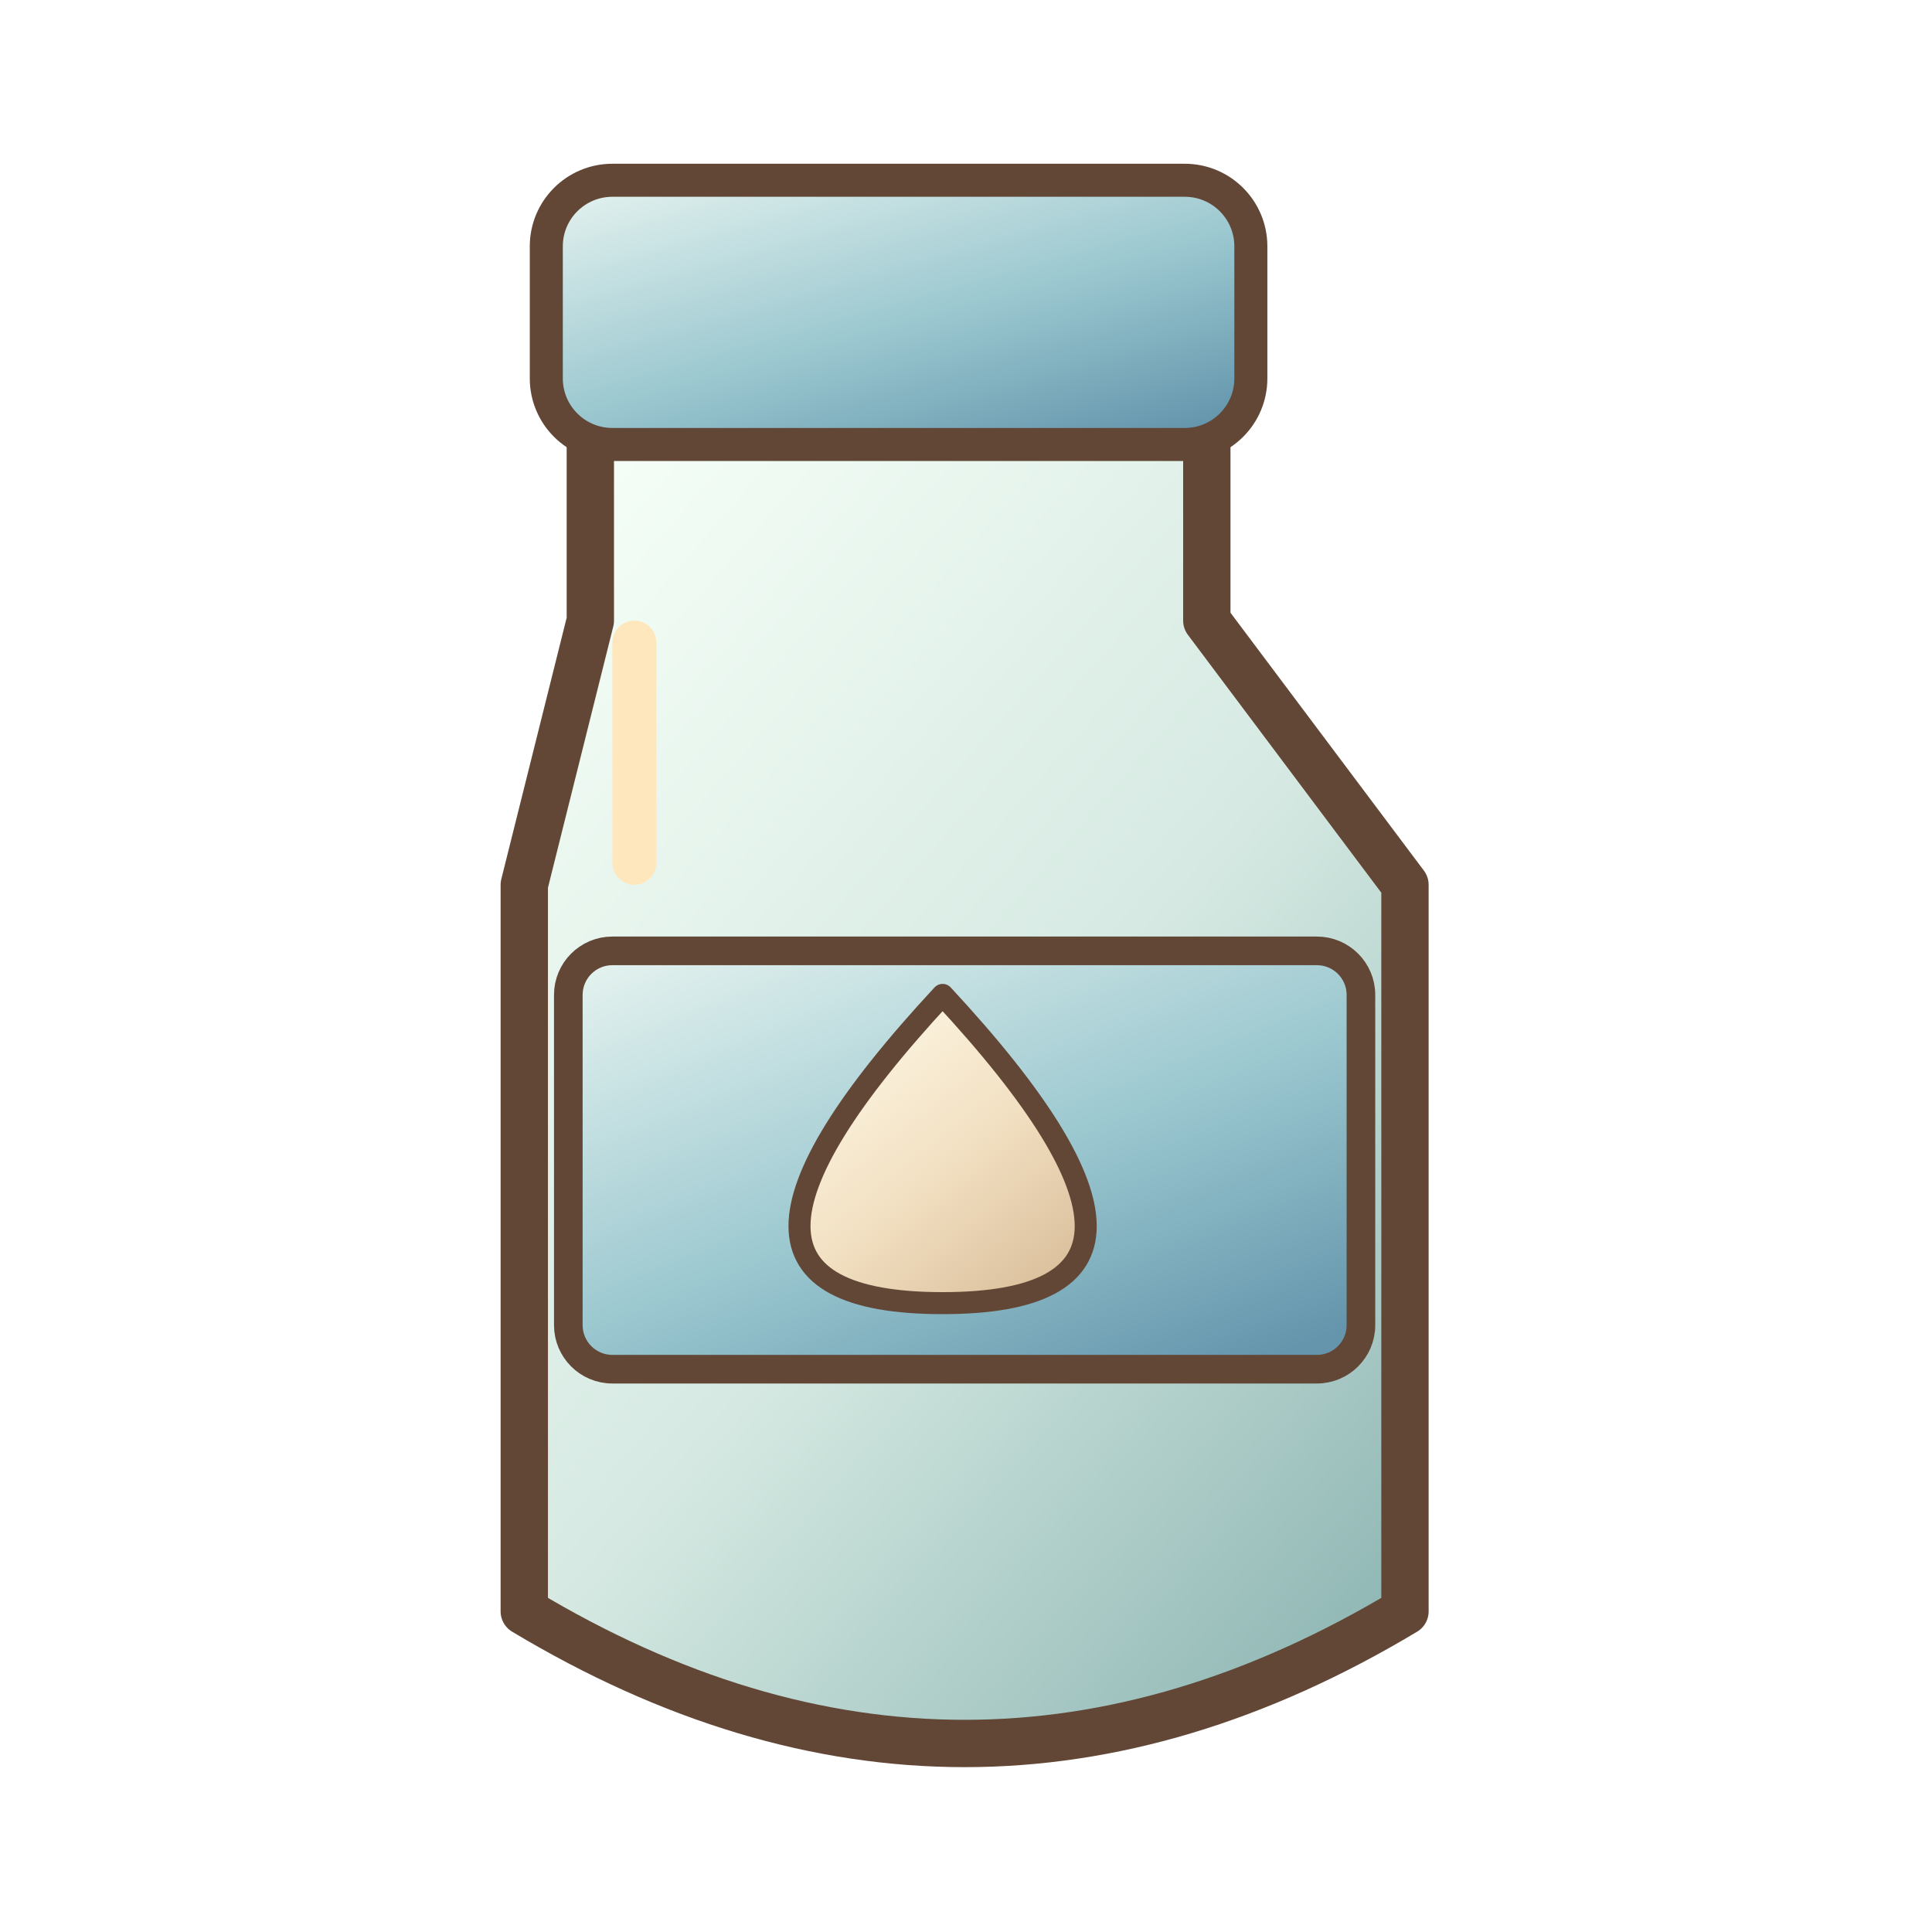
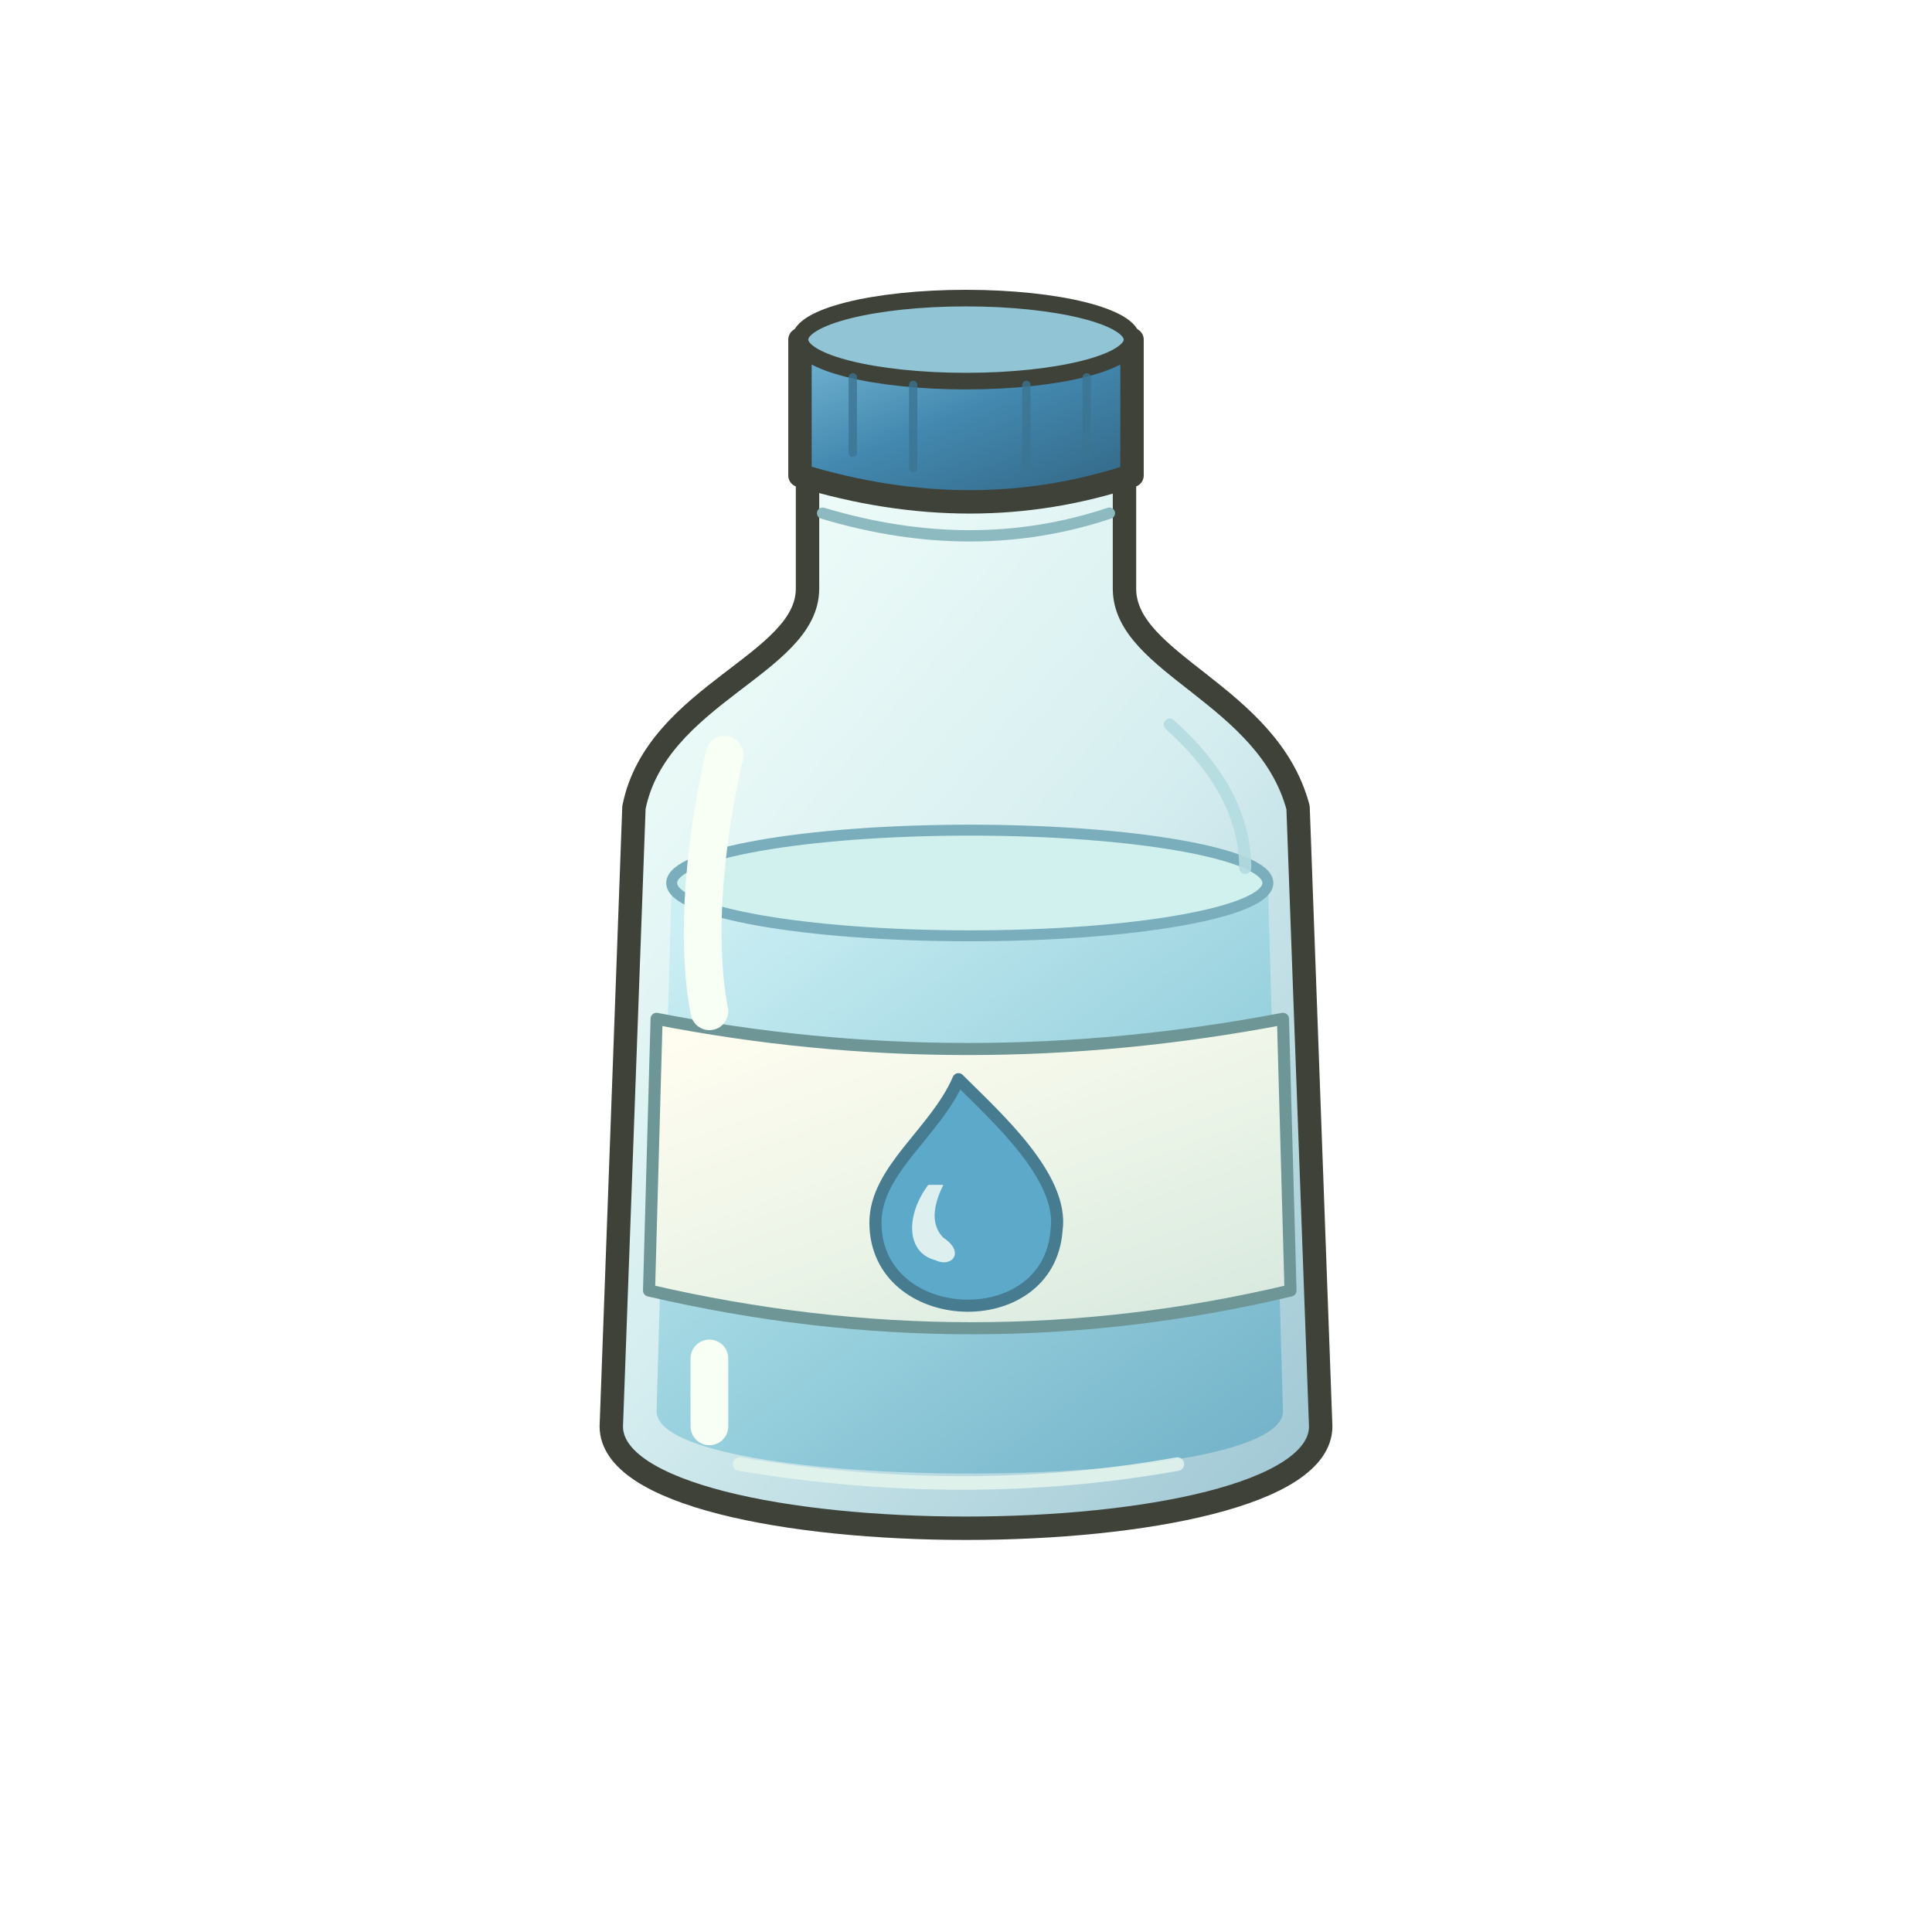
- <svg xmlns="http://www.w3.org/2000/svg" width="96" height="96" viewBox="0 0 96 96">
+ <svg xmlns="http://www.w3.org/2000/svg" width="512" height="512" viewBox="0 0 256 256">
  <defs>
-     <linearGradient id="wood" x1=".1" y1="0" x2=".85" y2="1">
-       <stop stop-color="#f1d19c" />
-       <stop offset=".55" stop-color="#d9ac70" />
-       <stop offset="1" stop-color="#b9804c" />
+     <linearGradient id="m24-water-glass" x1=".12" y1="0" x2=".88" y2="1">
+       <stop offset="0" stop-color="#f3fffa" />
+       <stop offset="0.5" stop-color="#d6eef0" />
+       <stop offset="1" stop-color="#a2c9d5" />
    </linearGradient>
-     <linearGradient id="green" x1=".1" y1="0" x2=".85" y2="1">
-       <stop stop-color="#c1de80" />
-       <stop offset=".55" stop-color="#79ad52" />
-       <stop offset="1" stop-color="#497b3f" />
+     <linearGradient id="m24-water-liquid" x1=".12" y1="0" x2=".88" y2="1">
+       <stop offset="0" stop-color="#cceff4" />
+       <stop offset="0.5" stop-color="#9dd4e0" />
+       <stop offset="1" stop-color="#75b4ca" />
    </linearGradient>
-     <linearGradient id="darkGreen" x1=".1" y1="0" x2=".85" y2="1">
-       <stop stop-color="#94bd70" />
-       <stop offset=".55" stop-color="#5c9150" />
-       <stop offset="1" stop-color="#326845" />
+     <linearGradient id="m24-water-cap" x1=".12" y1="0" x2=".88" y2="1">
+       <stop offset="0" stop-color="#77b9d6" />
+       <stop offset="0.5" stop-color="#4388af" />
+       <stop offset="1" stop-color="#336887" />
    </linearGradient>
-     <linearGradient id="enamel" x1=".1" y1="0" x2=".85" y2="1">
-       <stop stop-color="#e1ebc5" />
-       <stop offset=".55" stop-color="#a9c58a" />
-       <stop offset="1" stop-color="#719368" />
+     <linearGradient id="m24-water-label" x1=".12" y1="0" x2=".88" y2="1">
+       <stop offset="0" stop-color="#fffdf0" />
+       <stop offset="0.5" stop-color="#edf5e8" />
+       <stop offset="1" stop-color="#d8e9df" />
    </linearGradient>
-     <linearGradient id="bowl" x1=".1" y1="0" x2=".85" y2="1">
-       <stop stop-color="#fffdf0" />
-       <stop offset=".55" stop-color="#f4e6c9" />
-       <stop offset="1" stop-color="#d8c3a4" />
-     </linearGradient>
-     <linearGradient id="bone" x1=".1" y1="0" x2=".85" y2="1">
-       <stop stop-color="#fffae9" />
-       <stop offset=".55" stop-color="#f2e0c2" />
-       <stop offset="1" stop-color="#d9bd99" />
-     </linearGradient>
-     <linearGradient id="fat" x1=".1" y1="0" x2=".85" y2="1">
-       <stop stop-color="#fff5df" />
-       <stop offset=".55" stop-color="#f5dabd" />
-       <stop offset="1" stop-color="#e5bfa3" />
-     </linearGradient>
-     <linearGradient id="tomato" x1=".1" y1="0" x2=".85" y2="1">
-       <stop stop-color="#ffbc77" />
-       <stop offset=".55" stop-color="#ec704a" />
-       <stop offset="1" stop-color="#c44939" />
-     </linearGradient>
-     <linearGradient id="red" x1=".1" y1="0" x2=".85" y2="1">
-       <stop stop-color="#f79a82" />
-       <stop offset=".55" stop-color="#d9685a" />
-       <stop offset="1" stop-color="#a6403e" />
-     </linearGradient>
-     <linearGradient id="pork" x1=".1" y1="0" x2=".85" y2="1">
-       <stop stop-color="#ffc2a6" />
-       <stop offset=".55" stop-color="#ed967e" />
-       <stop offset="1" stop-color="#cb6b5e" />
-     </linearGradient>
-     <linearGradient id="chicken" x1=".1" y1="0" x2=".85" y2="1">
-       <stop stop-color="#ffe3c1" />
-       <stop offset=".55" stop-color="#f5be92" />
-       <stop offset="1" stop-color="#d58c64" />
-     </linearGradient>
-     <linearGradient id="roast" x1=".1" y1="0" x2=".85" y2="1">
-       <stop stop-color="#f5c27e" />
-       <stop offset=".55" stop-color="#cf8b4d" />
-       <stop offset="1" stop-color="#9a5836" />
-     </linearGradient>
-     <linearGradient id="glaze" x1=".1" y1="0" x2=".85" y2="1">
-       <stop stop-color="#f3bd78" />
-       <stop offset=".55" stop-color="#c47b42" />
-       <stop offset="1" stop-color="#8e462e" />
-     </linearGradient>
-     <linearGradient id="egg" x1=".1" y1="0" x2=".85" y2="1">
-       <stop stop-color="#fff1b7" />
-       <stop offset=".55" stop-color="#f3ca5c" />
-       <stop offset="1" stop-color="#dc9e39" />
-     </linearGradient>
-     <linearGradient id="rice" x1=".1" y1="0" x2=".85" y2="1">
-       <stop stop-color="#fffce9" />
-       <stop offset=".55" stop-color="#f7e8bd" />
-       <stop offset="1" stop-color="#dbc694" />
-     </linearGradient>
-     <linearGradient id="onion" x1=".1" y1="0" x2=".85" y2="1">
-       <stop stop-color="#e0b8d0" />
-       <stop offset=".55" stop-color="#b783b2" />
-       <stop offset="1" stop-color="#89537f" />
-     </linearGradient>
-     <linearGradient id="garlic" x1=".1" y1="0" x2=".85" y2="1">
-       <stop stop-color="#fffbea" />
-       <stop offset=".55" stop-color="#f3e4c5" />
-       <stop offset="1" stop-color="#d4c09b" />
-     </linearGradient>
-     <linearGradient id="cinnamon" x1=".1" y1="0" x2=".85" y2="1">
-       <stop stop-color="#ebbd81" />
-       <stop offset=".55" stop-color="#c48a55" />
-       <stop offset="1" stop-color="#895633" />
-     </linearGradient>
-     <linearGradient id="vanilla" x1=".1" y1="0" x2=".85" y2="1">
-       <stop stop-color="#bd895c" />
-       <stop offset=".55" stop-color="#93623f" />
-       <stop offset="1" stop-color="#63422f" />
-     </linearGradient>
-     <linearGradient id="meat" x1=".1" y1="0" x2=".85" y2="1">
-       <stop stop-color="#f2a583" />
-       <stop offset=".55" stop-color="#e48b6a" />
-       <stop offset="1" stop-color="#ca7054" />
-     </linearGradient>
-     <linearGradient id="gizzard" x1=".1" y1="0" x2=".85" y2="1">
-       <stop stop-color="#d59c94" />
-       <stop offset=".55" stop-color="#a86f6a" />
-       <stop offset="1" stop-color="#75494b" />
-     </linearGradient>
-     <linearGradient id="shell" x1=".1" y1="0" x2=".85" y2="1">
-       <stop stop-color="#fff6e7" />
-       <stop offset=".55" stop-color="#e9c8a3" />
-       <stop offset="1" stop-color="#ba8e73" />
-     </linearGradient>
-     <linearGradient id="pepper" x1=".1" y1="0" x2=".85" y2="1">
-       <stop stop-color="#ffa57a" />
-       <stop offset=".55" stop-color="#df6d4e" />
-       <stop offset="1" stop-color="#b74636" />
-     </linearGradient>
-     <linearGradient id="blue" x1=".1" y1="0" x2=".85" y2="1">
-       <stop stop-color="#e2f1ee" />
-       <stop offset=".55" stop-color="#9ac7cf" />
-       <stop offset="1" stop-color="#6495ac" />
-     </linearGradient>
-     <linearGradient id="glass" x1=".1" y1="0" x2=".85" y2="1">
-       <stop stop-color="#f6fff7" />
-       <stop offset=".55" stop-color="#d5e9e2" />
-       <stop offset="1" stop-color="#91b8b5" />
-     </linearGradient>
-     <linearGradient id="pink" x1=".1" y1="0" x2=".85" y2="1">
-       <stop stop-color="#ffe4dc" />
-       <stop offset=".55" stop-color="#dda6b3" />
-       <stop offset="1" stop-color="#b97392" />
-     </linearGradient>
-     <linearGradient id="purple" x1=".1" y1="0" x2=".85" y2="1">
-       <stop stop-color="#e0cde6" />
-       <stop offset=".55" stop-color="#b198c5" />
-       <stop offset="1" stop-color="#7f6b9d" />
-     </linearGradient>
-     <linearGradient id="gold" x1=".1" y1="0" x2=".85" y2="1">
-       <stop stop-color="#fff0ac" />
-       <stop offset=".55" stop-color="#edc16c" />
-       <stop offset="1" stop-color="#bd8a43" />
-     </linearGradient>
-     <linearGradient id="coffee" x1=".1" y1="0" x2=".85" y2="1">
-       <stop stop-color="#bf8b59" />
-       <stop offset=".55" stop-color="#8c5839" />
-       <stop offset="1" stop-color="#51362c" />
-     </linearGradient>
-     <linearGradient id="tea" x1=".1" y1="0" x2=".85" y2="1">
-       <stop stop-color="#ffe0a0" />
-       <stop offset=".55" stop-color="#d4a35b" />
-       <stop offset="1" stop-color="#9b6833" />
-     </linearGradient>
-     <linearGradient id="milkTea" x1=".1" y1="0" x2=".85" y2="1">
-       <stop stop-color="#ead0a3" />
-       <stop offset=".55" stop-color="#d2af7e" />
-       <stop offset="1" stop-color="#b58b61" />
-     </linearGradient>
-     <linearGradient id="berry" x1=".1" y1="0" x2=".85" y2="1">
-       <stop stop-color="#b8b8dc" />
-       <stop offset=".55" stop-color="#7f79b0" />
-       <stop offset="1" stop-color="#55517f" />
-     </linearGradient>
-     <linearGradient id="mango" x1=".1" y1="0" x2=".85" y2="1">
-       <stop stop-color="#ffe5a1" />
-       <stop offset=".55" stop-color="#efc373" />
-       <stop offset="1" stop-color="#d9a15b" />
-     </linearGradient>
-     <linearGradient id="coconut" x1=".1" y1="0" x2=".85" y2="1">
-       <stop stop-color="#b99570" />
-       <stop offset=".55" stop-color="#98724e" />
-       <stop offset="1" stop-color="#795438" />
-     </linearGradient>
-     <linearGradient id="grain" x1=".1" y1="0" x2=".85" y2="1">
-       <stop stop-color="#f7dfb6" />
-       <stop offset=".55" stop-color="#e5c48e" />
-       <stop offset="1" stop-color="#c49a64" />
-     </linearGradient>
-     <linearGradient id="teaGreen" x1=".1" y1="0" x2=".85" y2="1">
-       <stop stop-color="#d4dfa0" />
-       <stop offset=".55" stop-color="#a4bd69" />
-       <stop offset="1" stop-color="#6e914d" />
-     </linearGradient>
-     <linearGradient id="metal" x1=".1" y1="0" x2=".85" y2="1">
-       <stop stop-color="#edf4eb" />
-       <stop offset=".55" stop-color="#aabeb9" />
-       <stop offset="1" stop-color="#718c8e" />
-     </linearGradient>
-     <linearGradient id="steel" x1=".1" y1="0" x2=".85" y2="1">
-       <stop stop-color="#aec2c0" />
-       <stop offset=".55" stop-color="#71878b" />
-       <stop offset="1" stop-color="#40565d" />
-     </linearGradient>
-     <linearGradient id="inkPot" x1=".1" y1="0" x2=".85" y2="1">
-       <stop stop-color="#788c80" />
-       <stop offset=".55" stop-color="#4e655c" />
-       <stop offset="1" stop-color="#2e453d" />
-     </linearGradient>
-     <linearGradient id="copper" x1=".1" y1="0" x2=".85" y2="1">
-       <stop stop-color="#f0c799" />
-       <stop offset=".55" stop-color="#cc9366" />
-       <stop offset="1" stop-color="#9c6047" />
-     </linearGradient>
-     <linearGradient id="paper" x1=".1" y1="0" x2=".85" y2="1">
-       <stop stop-color="#fffaf0" />
-       <stop offset=".55" stop-color="#f7e7c8" />
-       <stop offset="1" stop-color="#d5c39c" />
-     </linearGradient>
-     <linearGradient id="shine" x2=".7" y2="1">
-       <stop stop-color="#fff" stop-opacity=".4" />
-       <stop offset="1" stop-color="#fff" stop-opacity="0" />
-     </linearGradient>
-     <filter id="s" x="-30%" y="-30%" width="160%" height="160%">
-       <feDropShadow dx="0" dy="3" stdDeviation="1" flood-color="#715739" flood-opacity=".2" />
-     </filter>
  </defs>
-   <g stroke="#624737" stroke-width="2.15" stroke-linecap="round" stroke-linejoin="round" transform="translate(-6.76923 -6.35897) scale(1.094017)">
-     <path d="M33 24h28v10l9 12v33q-20 12-40 0V46l3-12Z" fill="url(#glass)" />
-     <rect x="31" y="14" width="32" height="12" rx="3" fill="url(#blue)" stroke-width="1.5" />
-     <rect x="32" y="49" width="36" height="19" rx="2" fill="url(#blue)" stroke-width="1.3" />
-     <path d="M49 51q-13 14 0 14 13 0 0-14Z" fill="url(#bone)" stroke-width="1" />
-     <path d="M35 35v10" fill="none" stroke="#ffe7bd" stroke-width="2" />
+   <g stroke="#3e4239" stroke-width="3.1" stroke-linecap="round" stroke-linejoin="round">
+     <path d="M107 60L149 60L149 78C149 88 168 92 172 107L175 189C175 207 81 207 81 189L84 107C87 92 107 88 107 78Z" fill="url(#m24-water-glass)" />
+     <path d="M89 117C109 122 148 122 168 117L170 187C170 198 87 198 87 187Z" fill="url(#m24-water-liquid)" stroke="none" />
+     <ellipse cx="128.5" cy="117" rx="39.5" ry="7" fill="#d1f1ef" stroke="#7aaebd" stroke-width="1.45" />
+     <path d="M87 135Q128 143 170 135L171 171Q129 181 86 171Z" fill="url(#m24-water-label)" stroke="#6e9697" stroke-width="1.6" />
+     <path d="M127 143C124 150 116 155 116 162C116 176 139 177 140 163C141 156 132 148 127 143Z" fill="#5da9ca" stroke="#467b90" stroke-width="1.6" />
+     <path d="M123 157C120 161 120 166 124 167C126 168 128 166 125 164C123 162 124 159 125 157Z" fill="#deeff0" stroke="none" />
+     <path d="M96 100C92 118 93 129 94 134M94 180L94 189" fill="none" stroke="#f8fff5" stroke-width="5" />
+     <path d="M155 96Q165 105 165 115" fill="none" stroke="#b4dce0" stroke-width="1.6" opacity="0.9" />
+     <path d="M106 45Q128 40 150 45L150 63Q129 70 106 63Z" fill="url(#m24-water-cap)" />
+     <ellipse cx="128" cy="45" rx="22" ry="5.5" fill="#91c5d5" stroke-width="2.2" />
+     <path d="M113 50L113 60M121 51L121 62M136 51L136 62M144 50L144 60" fill="none" stroke="#3b7492" stroke-width="1.1" opacity="0.8" />
+     <path d="M109 68Q129 74 147 68" fill="none" stroke="#8db9c1" stroke-width="1.5" opacity="1" />
+     <path d="M98 194Q128 199 156 194" fill="none" stroke="#e4f4ec" stroke-width="1.8" opacity="0.86" />
  </g>
</svg>
